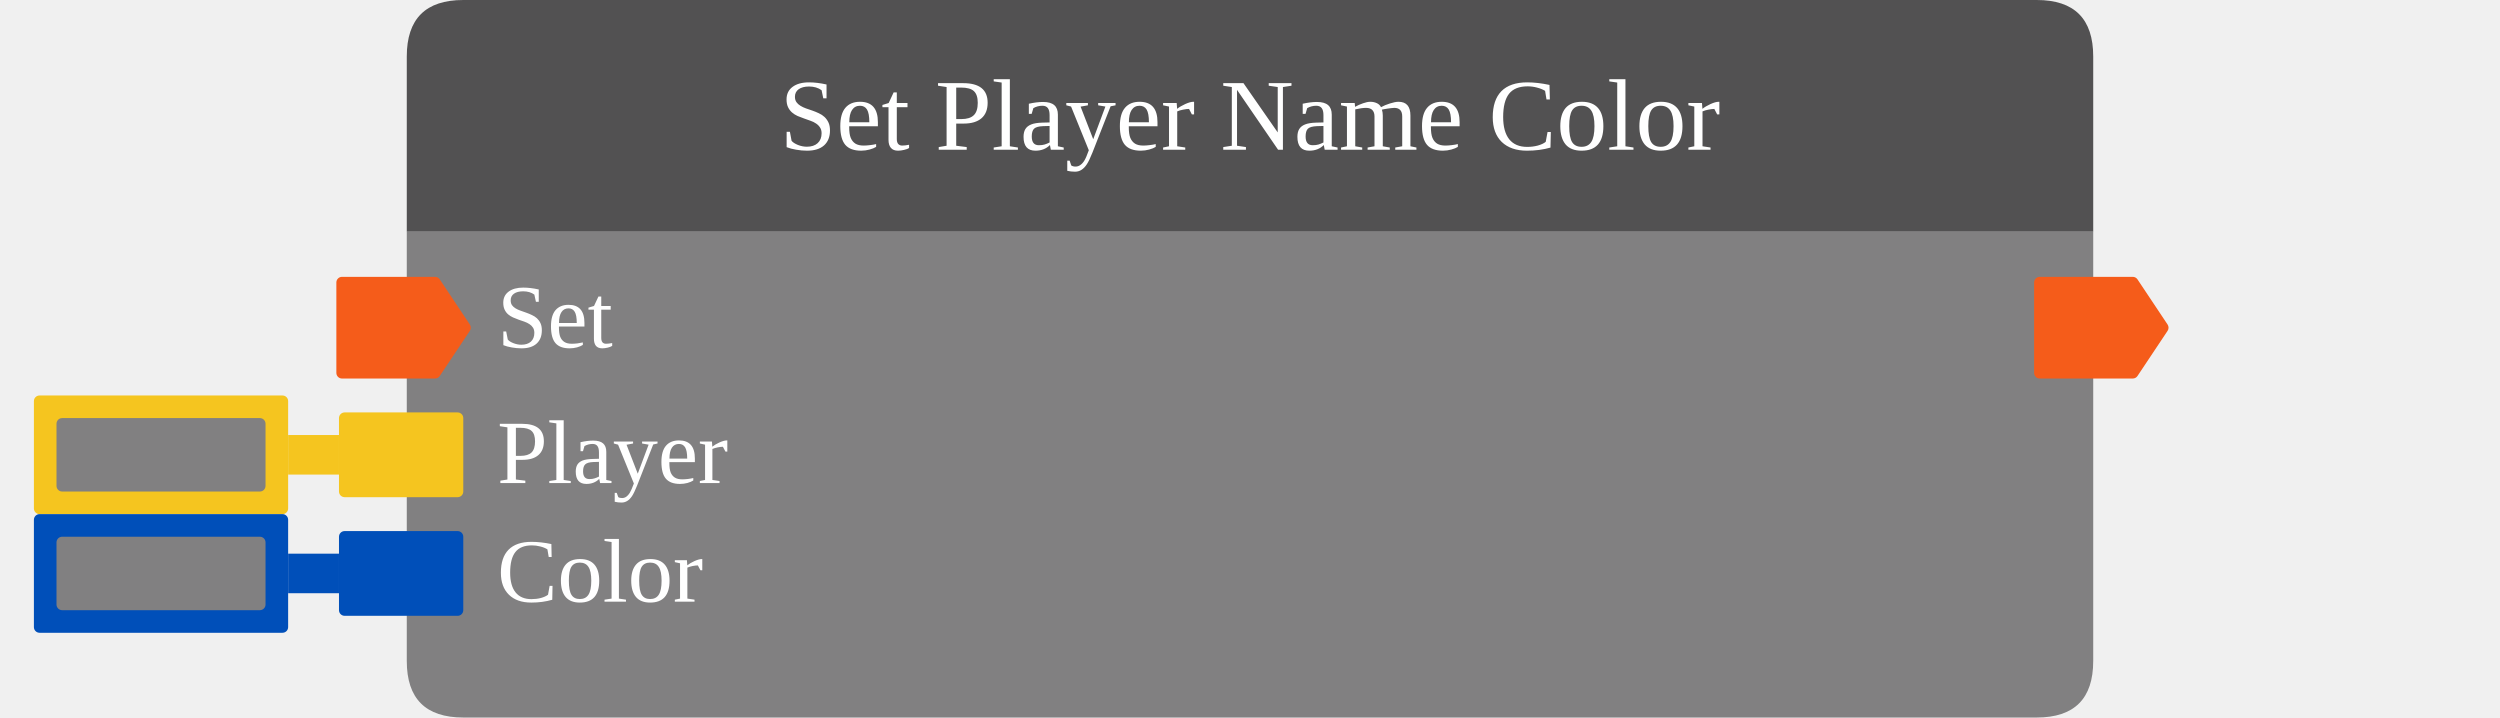
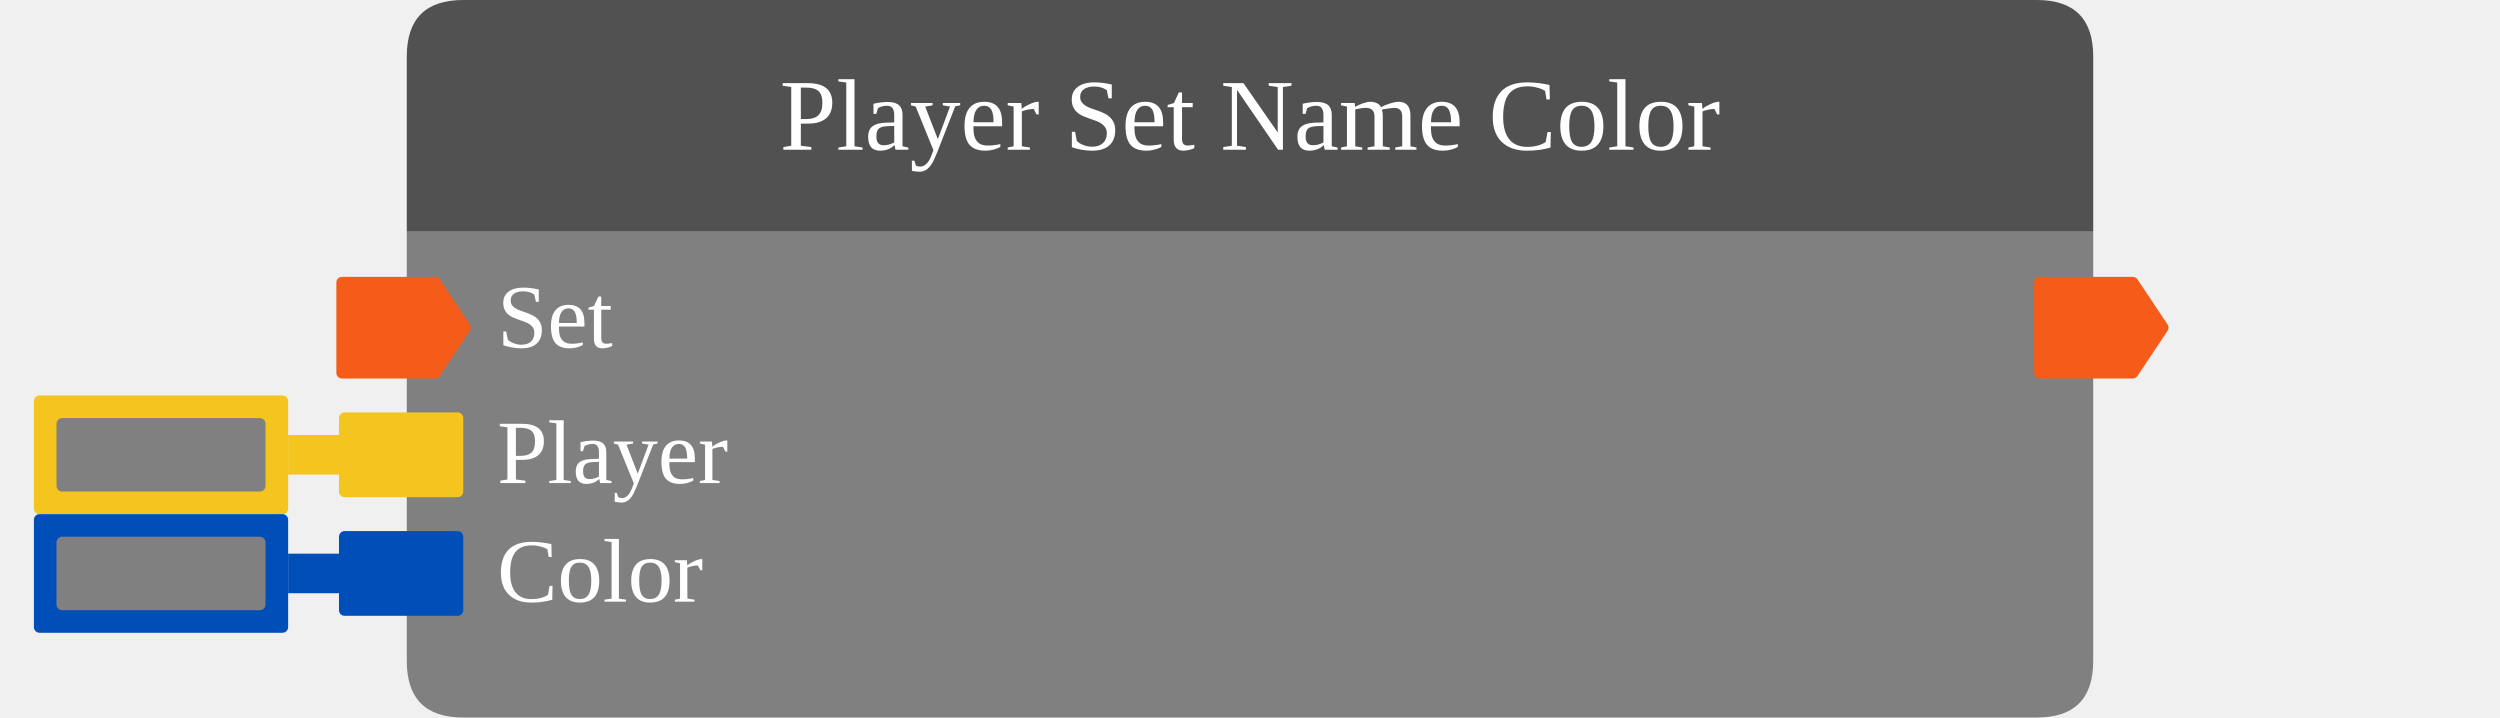
<svg xmlns="http://www.w3.org/2000/svg" width="442.5" height="127" viewbox="0 0 442.5 127">
  <path fill="#818081" d="M72, 41 v76 q0,10,10,10 h278.5 q10,0,10,-10 v-76 h298.5" />
  <path d="M77,49h-16.465c-0.552,0,-1,0.448,-1,1v16c0,0.552,0.448,1,1,1h16.465c0.334,0,0.647,-0.167,0.832,-0.445l5.333,-8c0.224,-0.336,0.224,-0.774,0,-1.11l-5.333,-8c-0.185,-0.278,-0.498,-0.445,-0.832,-0.445z" fill="#F55C1A" />
  <text x="88" y="61.5" fill="white" text-anchor="start" font-size="medium" class="uwuntu">Set</text>
  <g filter="url(#filter0_di_2556_19132)">
    <rect x="60" y="73" width="22" height="15" rx="1" fill="#F5C51F" />
  </g>
  <g filter="url(#filter1_di_2556_19132)">
    <rect x="6" y="70" width="45" height="21" rx="1" fill="#F5C51F" />
    <rect x="10" y="74.001" width="37" height="13" rx="1" fill="#818081" />
  </g>
  <g filter="url(#filter2_di_2556_19132)">
    <rect x="51" y="77" width="9" height="7" fill="#F5C51F" />
  </g>
  <text x="88" y="85.5" fill="white" text-anchor="start" font-size="medium" class="uwuntu">Player</text>
  <g filter="url(#filter0_di_2556_19132)">
    <rect x="60" y="94" width="22" height="15" rx="1" fill="#004FB9" />
  </g>
  <g filter="url(#filter1_di_2556_19132)">
    <rect x="6" y="91" width="45" height="21" rx="1" fill="#004FB9" />
    <rect x="10" y="95.001" width="37" height="13" rx="1" fill="#818081" />
  </g>
  <g filter="url(#filter2_di_2556_19132)">
    <rect x="51" y="98" width="9" height="7" fill="#004FB9" />
  </g>
  <text x="88" y="106.5" fill="white" text-anchor="start" font-size="medium" class="uwuntu">Color</text>
  <path d="M377.5,49h-16.465c-0.552,0,-1,0.448,-1,1v16c0,0.552,0.448,1,1,1h16.465c0.334,0,0.647,-0.167,0.832,-0.445l5.333,-8c0.224,-0.336,0.224,-0.774,0,-1.11l-5.333,-8c-0.185,-0.278,-0.498,-0.445,-0.832,-0.445z" fill="#F55C1A" />
  <text x="354.5" y="61.5" fill="white" text-anchor="end" font-size="medium" class="uwuntu" />
  <path d="M72, 41 v-31 q0,-10,10,-10 h278.5 q10,0,10,10 v31 h-298.5" fill="#525152" />
-   <text x="221.25" y="26.5" fill="white" text-anchor="middle" font-size="18px" class="uwuntu">Set Player Name Color</text>
+   <text x="221.25" y="26.5" fill="white" text-anchor="middle" font-size="18px" class="uwuntu">Player Set Name Color</text>
</svg>
